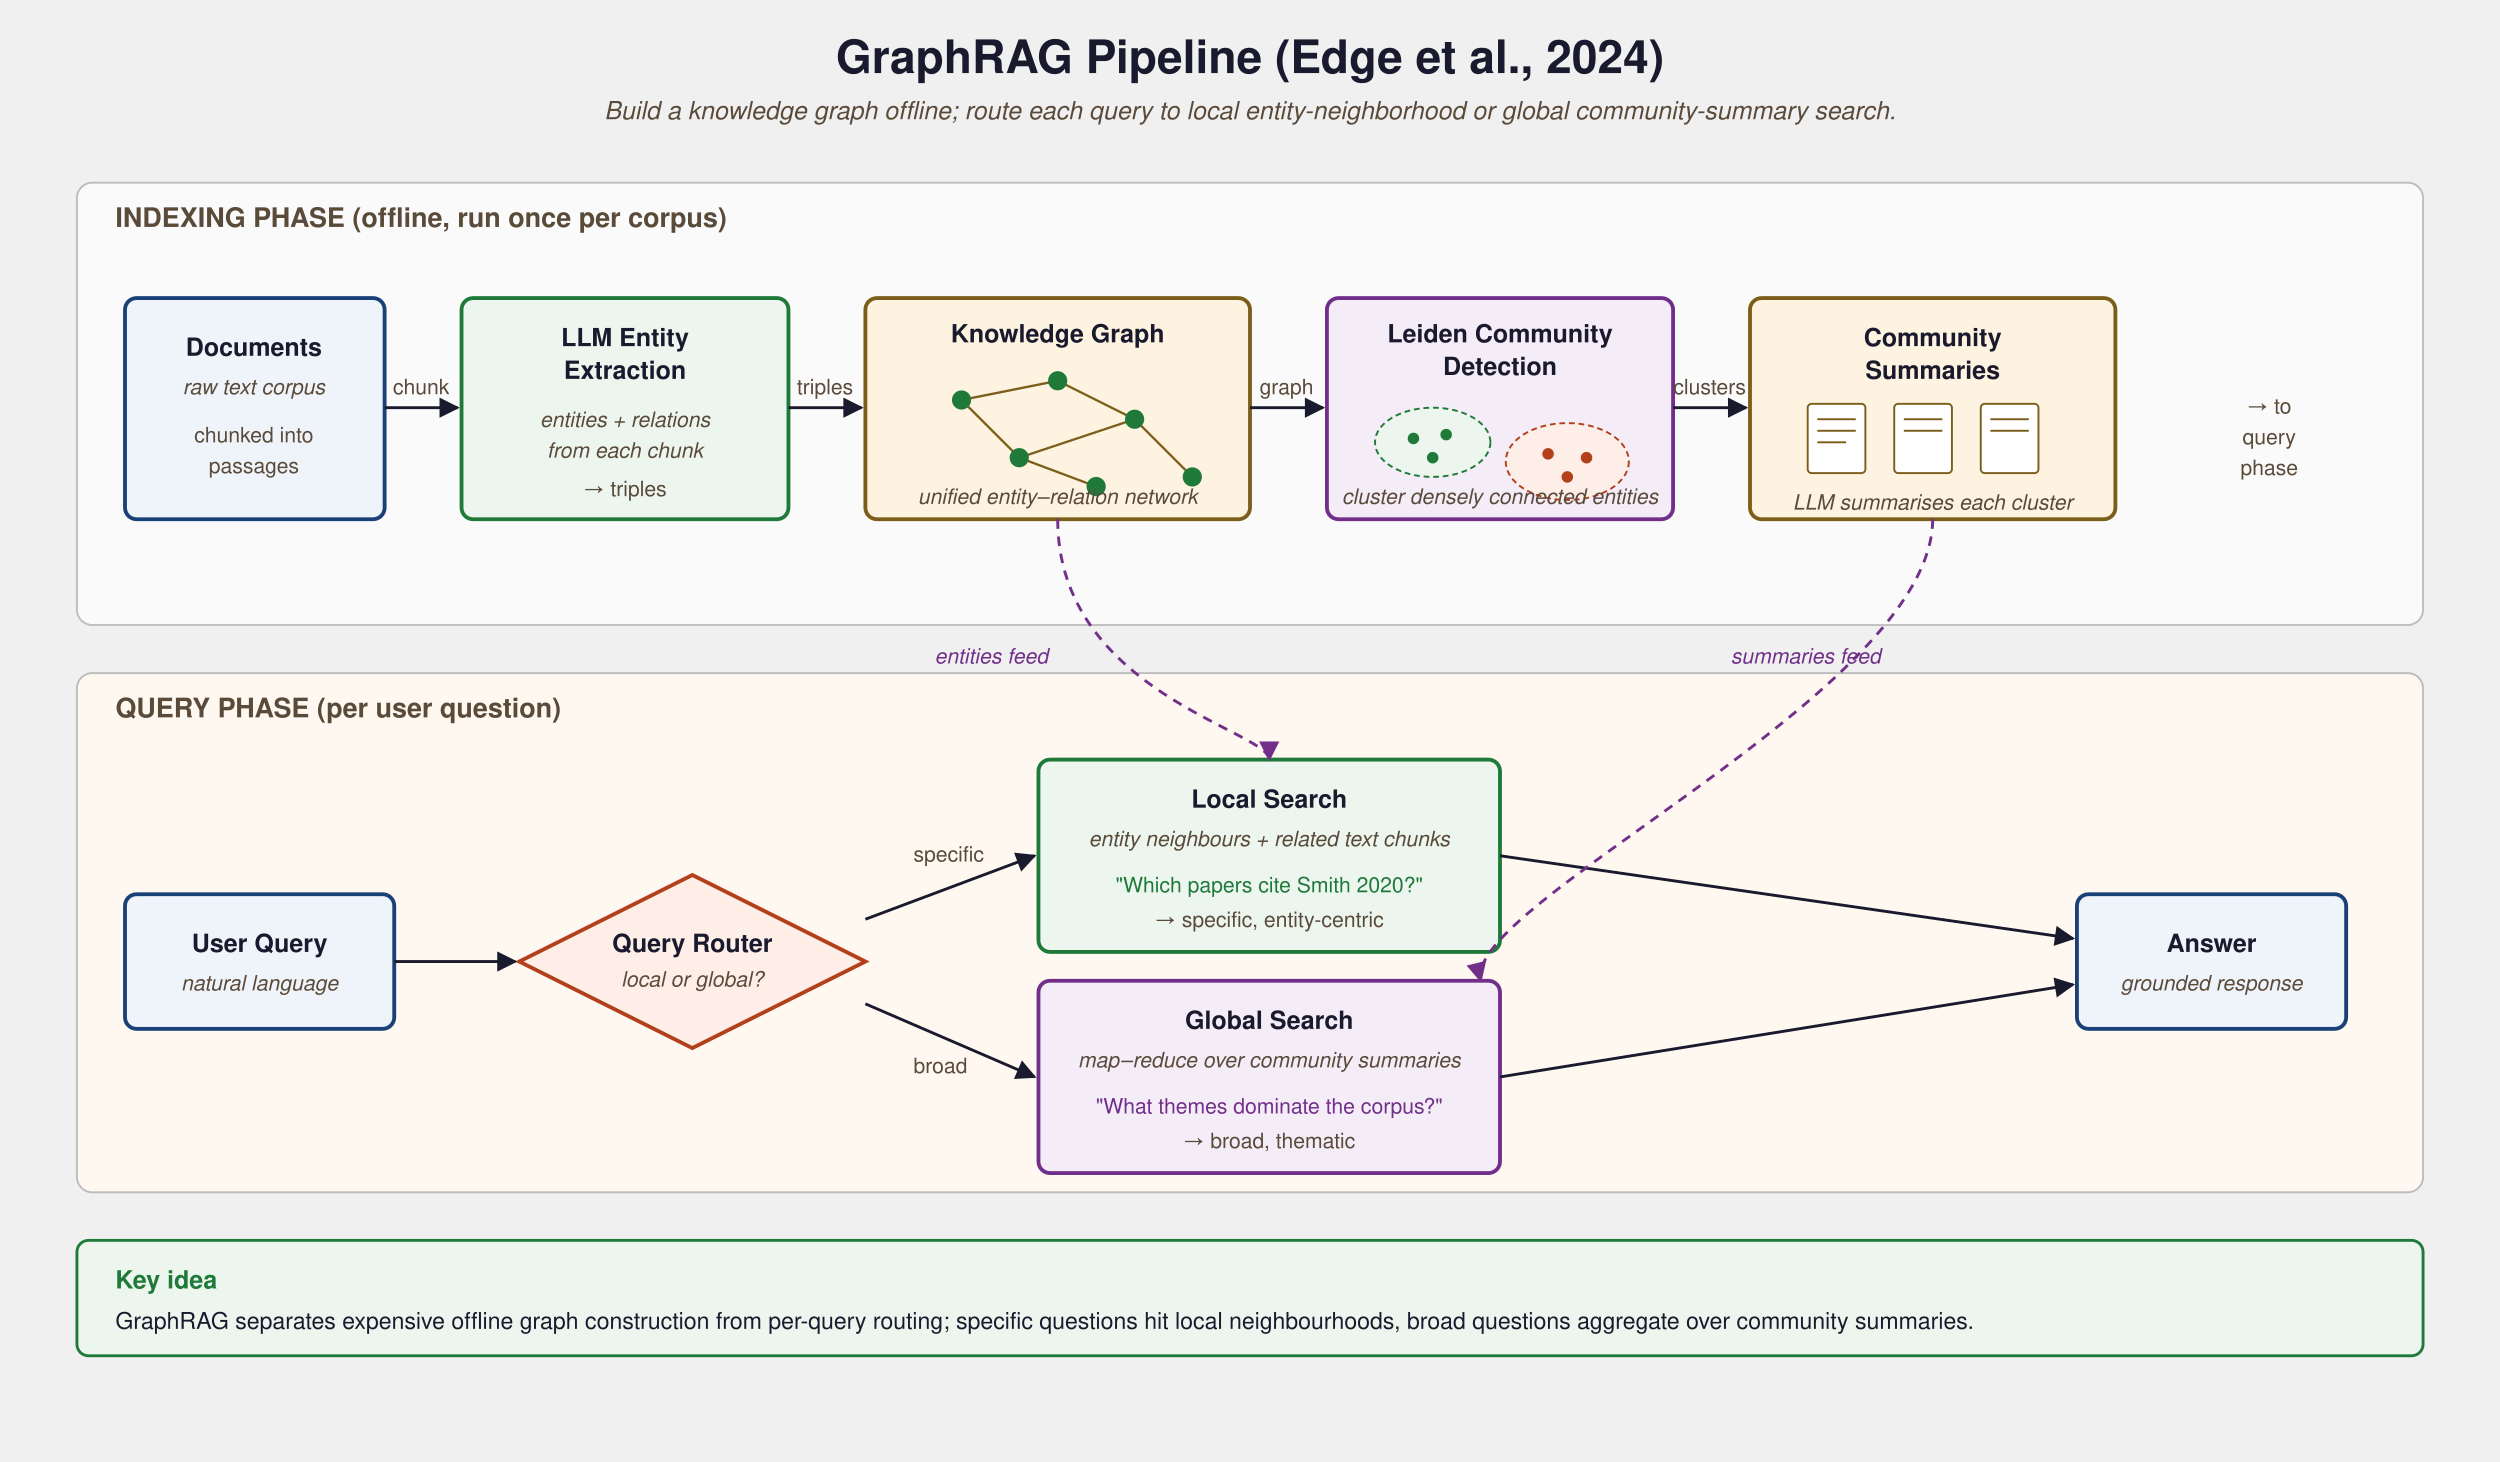
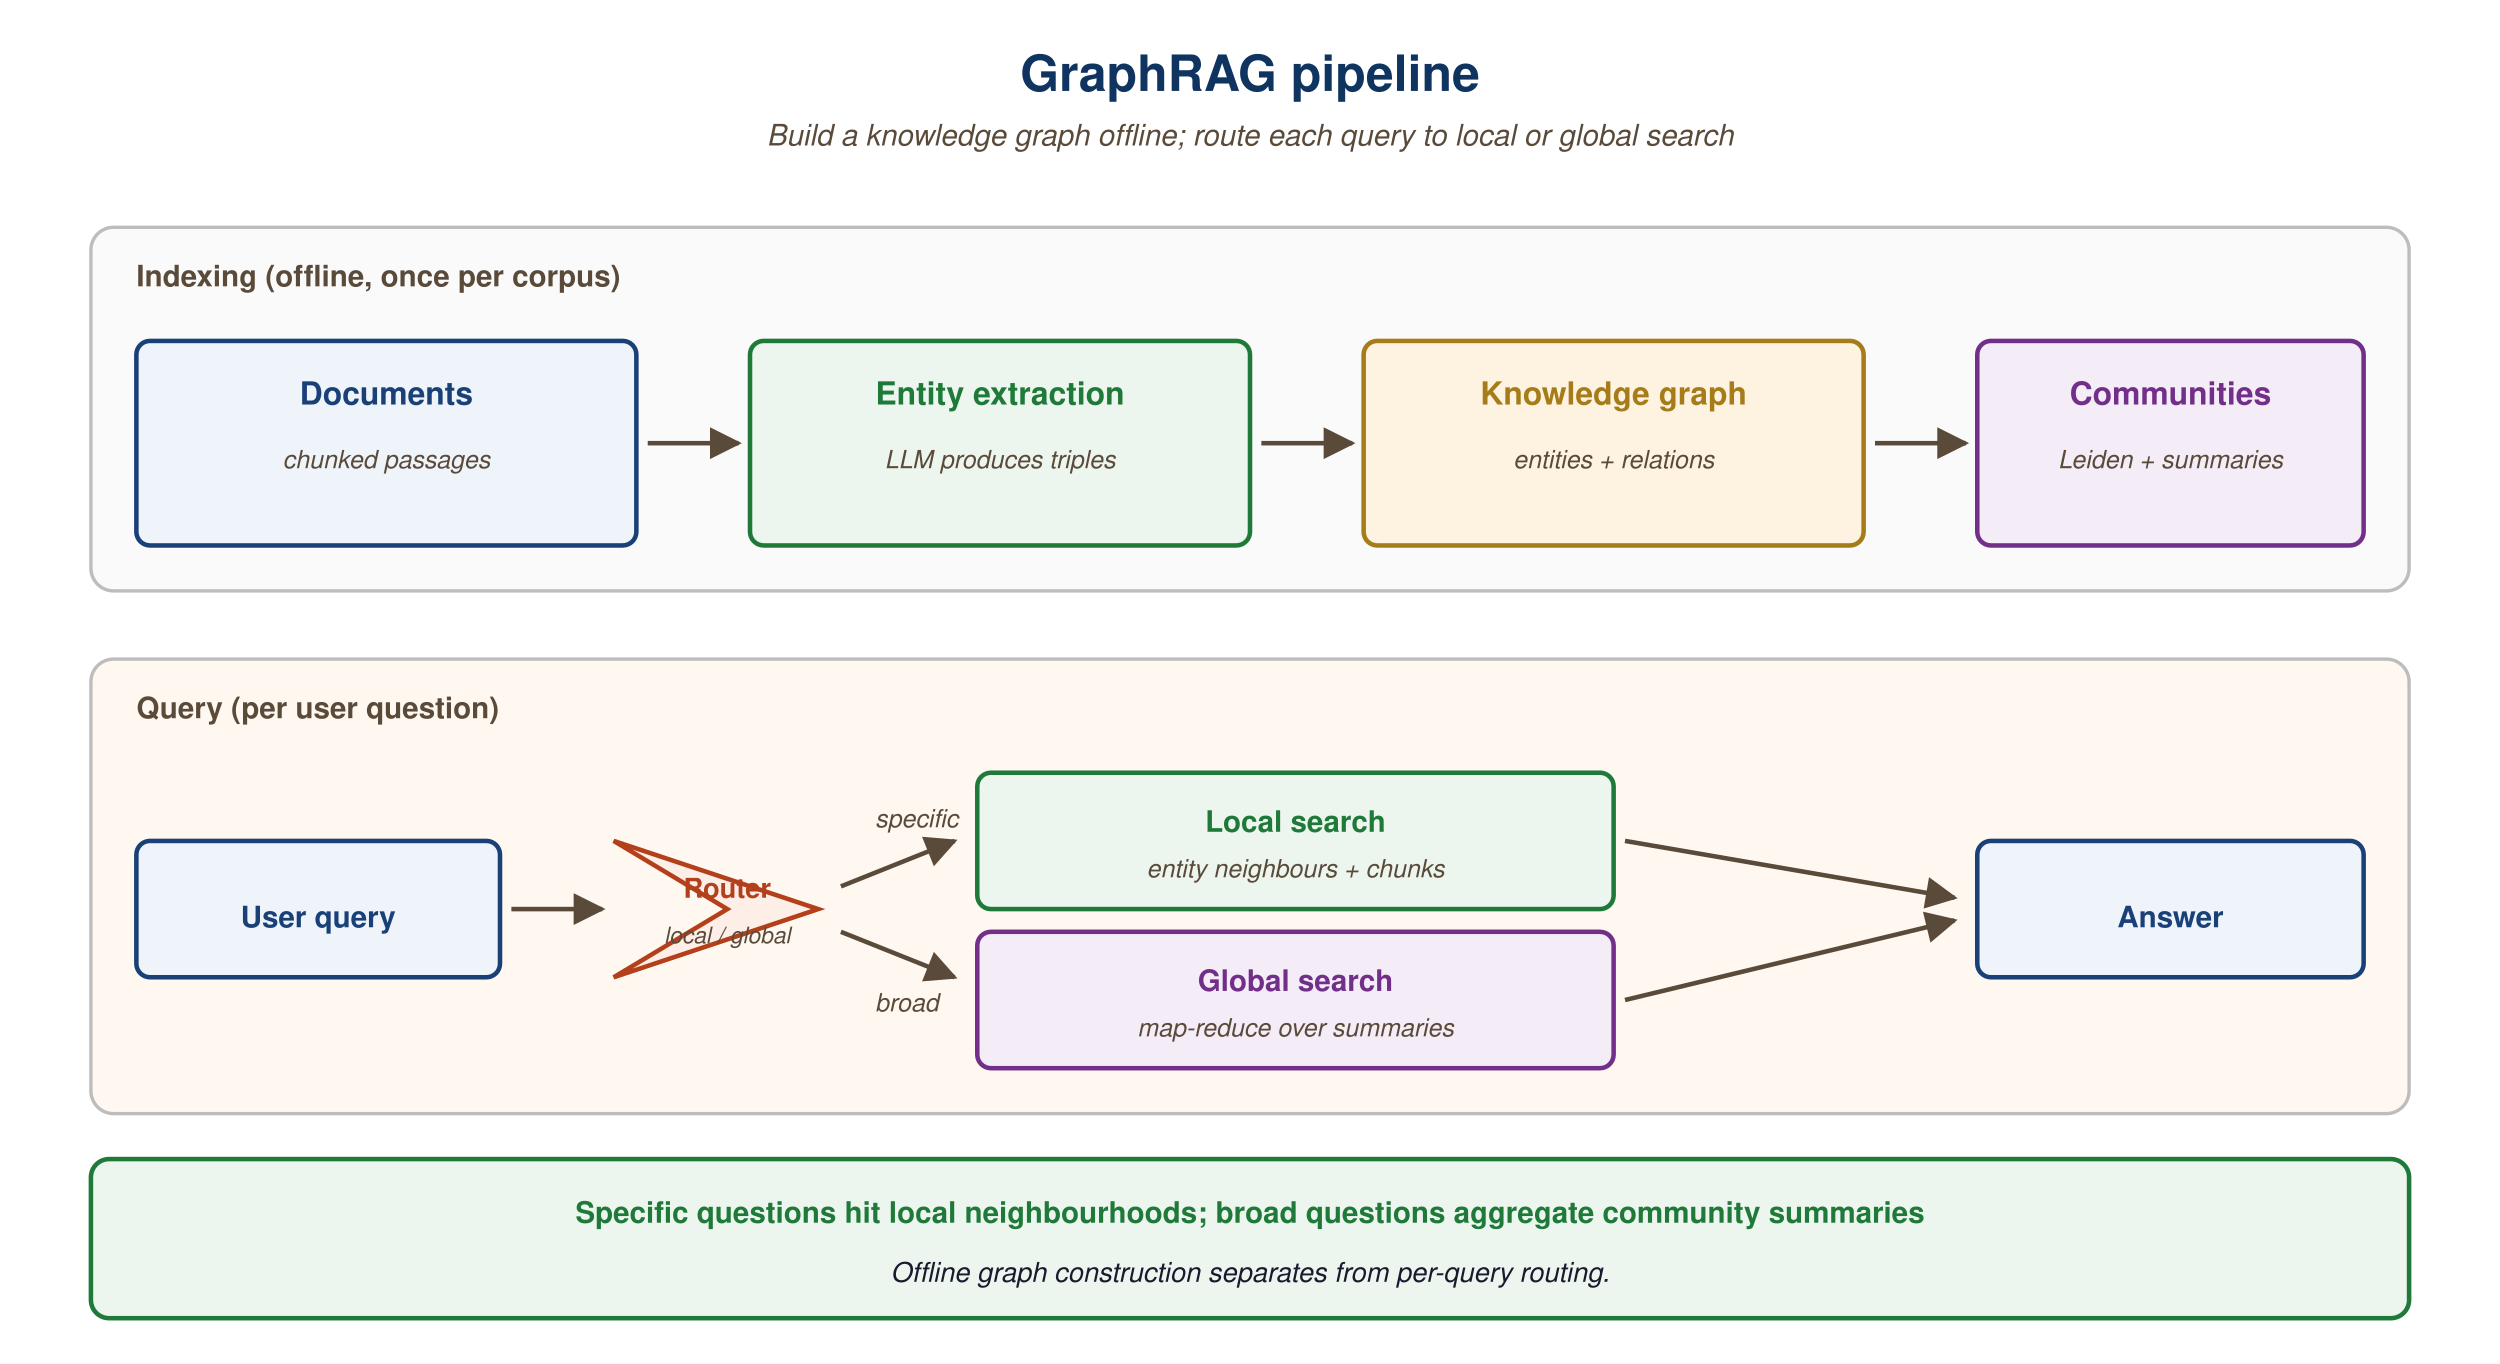
- <svg xmlns="http://www.w3.org/2000/svg" viewBox="0 0 1300 760" font-family="Helvetica, Arial, sans-serif">
+ <svg xmlns="http://www.w3.org/2000/svg" viewBox="0 0 1100 600" font-family="Helvetica, Arial, sans-serif">
+   <rect width="1100" height="600" fill="#ffffff" />
  <defs>
-     <marker id="arr" viewBox="0 0 10 10" refX="9" refY="5" markerWidth="7" markerHeight="7" orient="auto-start-reverse">
-       <path d="M 0 0 L 10 5 L 0 10 z" fill="#1a1a2e" />
-     </marker>
-     <marker id="arrDash" viewBox="0 0 10 10" refX="9" refY="5" markerWidth="7" markerHeight="7" orient="auto-start-reverse">
-       <path d="M 0 0 L 10 5 L 0 10 z" fill="#722f8a" />
+     <marker id="arrGR" viewBox="0 0 10 10" refX="9" refY="5" markerWidth="7" markerHeight="7" orient="auto-start-reverse">
+       <path d="M 0 0 L 10 5 L 0 10 z" fill="#5a4a3a" />
    </marker>
  </defs>
-   <text x="650" y="38" font-size="24" font-weight="600" text-anchor="middle" fill="#1a1a2e">GraphRAG Pipeline (Edge et al., 2024)</text>
-   <text x="650" y="62" font-size="13" text-anchor="middle" fill="#5a4a3a" font-style="italic">Build a knowledge graph offline; route each query to local entity-neighborhood or global community-summary search.</text>
-   <g>
-     <rect x="40" y="95" width="1220" height="230" rx="8" fill="#fafafa" stroke="#bdbdbd" stroke-width="1" />
-     <text x="60" y="118" font-size="14" font-weight="700" fill="#5a4a3a">INDEXING PHASE  (offline, run once per corpus)</text>
-     <rect x="65" y="155" width="135" height="115" rx="6" fill="#eef4fa" stroke="#1a4078" stroke-width="2" />
-     <text x="132" y="185" font-size="13" font-weight="700" text-anchor="middle" fill="#1a1a2e">Documents</text>
-     <text x="132" y="205" font-size="11" text-anchor="middle" fill="#5a4a3a" font-style="italic">raw text corpus</text>
-     <text x="132" y="230" font-size="11" text-anchor="middle" fill="#5a4a3a">chunked into</text>
-     <text x="132" y="246" font-size="11" text-anchor="middle" fill="#5a4a3a">passages</text>
-     <rect x="240" y="155" width="170" height="115" rx="6" fill="#ecf6ee" stroke="#1f7a3a" stroke-width="2" />
-     <text x="325" y="180" font-size="13" font-weight="700" text-anchor="middle" fill="#1a1a2e">LLM Entity</text>
-     <text x="325" y="197" font-size="13" font-weight="700" text-anchor="middle" fill="#1a1a2e">Extraction</text>
-     <text x="325" y="222" font-size="11" text-anchor="middle" fill="#5a4a3a" font-style="italic">entities + relations</text>
-     <text x="325" y="238" font-size="11" text-anchor="middle" fill="#5a4a3a" font-style="italic">from each chunk</text>
-     <text x="325" y="258" font-size="11" text-anchor="middle" fill="#5a4a3a">→ triples</text>
-     <rect x="450" y="155" width="200" height="115" rx="6" fill="#fef3e0" stroke="#7a5e1a" stroke-width="2" />
-     <text x="550" y="178" font-size="13" font-weight="700" text-anchor="middle" fill="#1a1a2e">Knowledge Graph</text>
-     <g transform="translate(470, 188)">
-       <line x1="30" y1="20" x2="80" y2="10" stroke="#7a5e1a" stroke-width="1.2" />
-       <line x1="30" y1="20" x2="60" y2="50" stroke="#7a5e1a" stroke-width="1.2" />
-       <line x1="80" y1="10" x2="120" y2="30" stroke="#7a5e1a" stroke-width="1.2" />
-       <line x1="60" y1="50" x2="120" y2="30" stroke="#7a5e1a" stroke-width="1.2" />
-       <line x1="120" y1="30" x2="150" y2="60" stroke="#7a5e1a" stroke-width="1.2" />
-       <line x1="60" y1="50" x2="100" y2="65" stroke="#7a5e1a" stroke-width="1.2" />
-       <circle cx="30" cy="20" r="5" fill="#1f7a3a" />
-       <circle cx="80" cy="10" r="5" fill="#1f7a3a" />
-       <circle cx="60" cy="50" r="5" fill="#1f7a3a" />
-       <circle cx="120" cy="30" r="5" fill="#1f7a3a" />
-       <circle cx="150" cy="60" r="5" fill="#1f7a3a" />
-       <circle cx="100" cy="65" r="5" fill="#1f7a3a" />
-     </g>
-     <text x="550" y="262" font-size="11" text-anchor="middle" fill="#5a4a3a" font-style="italic">unified entity–relation network</text>
-     <rect x="690" y="155" width="180" height="115" rx="6" fill="#f4ecf7" stroke="#722f8a" stroke-width="2" />
-     <text x="780" y="178" font-size="13" font-weight="700" text-anchor="middle" fill="#1a1a2e">Leiden Community</text>
-     <text x="780" y="195" font-size="13" font-weight="700" text-anchor="middle" fill="#1a1a2e">Detection</text>
-     <g transform="translate(710, 208)">
-       <ellipse cx="35" cy="22" rx="30" ry="18" fill="#ecf6ee" stroke="#1f7a3a" stroke-width="1" stroke-dasharray="3 2" />
-       <ellipse cx="105" cy="32" rx="32" ry="20" fill="#fdeee8" stroke="#b3401b" stroke-width="1" stroke-dasharray="3 2" />
-       <circle cx="25" cy="20" r="3" fill="#1f7a3a" />
-       <circle cx="42" cy="18" r="3" fill="#1f7a3a" />
-       <circle cx="35" cy="30" r="3" fill="#1f7a3a" />
-       <circle cx="95" cy="28" r="3" fill="#b3401b" />
-       <circle cx="115" cy="30" r="3" fill="#b3401b" />
-       <circle cx="105" cy="40" r="3" fill="#b3401b" />
-     </g>
-     <text x="780" y="262" font-size="11" text-anchor="middle" fill="#5a4a3a" font-style="italic">cluster densely connected entities</text>
-     <rect x="910" y="155" width="190" height="115" rx="6" fill="#fef3e0" stroke="#7a5e1a" stroke-width="2" />
-     <text x="1005" y="180" font-size="13" font-weight="700" text-anchor="middle" fill="#1a1a2e">Community</text>
-     <text x="1005" y="197" font-size="13" font-weight="700" text-anchor="middle" fill="#1a1a2e">Summaries</text>
-     <g transform="translate(940, 210)">
-       <rect x="0" y="0" width="30" height="36" rx="2" fill="#ffffff" stroke="#7a5e1a" stroke-width="1" />
-       <line x1="5" y1="8" x2="25" y2="8" stroke="#7a5e1a" stroke-width="1" />
-       <line x1="5" y1="14" x2="25" y2="14" stroke="#7a5e1a" stroke-width="1" />
-       <line x1="5" y1="20" x2="20" y2="20" stroke="#7a5e1a" stroke-width="1" />
-       <rect x="45" y="0" width="30" height="36" rx="2" fill="#ffffff" stroke="#7a5e1a" stroke-width="1" />
-       <line x1="50" y1="8" x2="70" y2="8" stroke="#7a5e1a" stroke-width="1" />
-       <line x1="50" y1="14" x2="70" y2="14" stroke="#7a5e1a" stroke-width="1" />
-       <rect x="90" y="0" width="30" height="36" rx="2" fill="#ffffff" stroke="#7a5e1a" stroke-width="1" />
-       <line x1="95" y1="8" x2="115" y2="8" stroke="#7a5e1a" stroke-width="1" />
-       <line x1="95" y1="14" x2="115" y2="14" stroke="#7a5e1a" stroke-width="1" />
-     </g>
-     <text x="1005" y="265" font-size="11" text-anchor="middle" fill="#5a4a3a" font-style="italic">LLM summarises each cluster</text>
-     <text x="1180" y="215" font-size="11" text-anchor="middle" fill="#5a4a3a">→ to</text>
-     <text x="1180" y="231" font-size="11" text-anchor="middle" fill="#5a4a3a">query</text>
-     <text x="1180" y="247" font-size="11" text-anchor="middle" fill="#5a4a3a">phase</text>
-     <line x1="200" y1="212" x2="238" y2="212" stroke="#1a1a2e" stroke-width="1.5" marker-end="url(#arr)" />
-     <text x="219" y="205" font-size="11" text-anchor="middle" fill="#5a4a3a">chunk</text>
-     <line x1="410" y1="212" x2="448" y2="212" stroke="#1a1a2e" stroke-width="1.5" marker-end="url(#arr)" />
-     <text x="429" y="205" font-size="11" text-anchor="middle" fill="#5a4a3a">triples</text>
-     <line x1="650" y1="212" x2="688" y2="212" stroke="#1a1a2e" stroke-width="1.5" marker-end="url(#arr)" />
-     <text x="669" y="205" font-size="11" text-anchor="middle" fill="#5a4a3a">graph</text>
-     <line x1="870" y1="212" x2="908" y2="212" stroke="#1a1a2e" stroke-width="1.5" marker-end="url(#arr)" />
-     <text x="889" y="205" font-size="11" text-anchor="middle" fill="#5a4a3a">clusters</text>
+   <text x="550" y="40" font-size="22" font-weight="700" text-anchor="middle" fill="#0f3460">GraphRAG pipeline</text>
+   <text x="550" y="64" font-size="13" font-style="italic" text-anchor="middle" fill="#5a4a3a">Build a knowledge graph offline; route each query to local or global search</text>
+   <g transform="translate(40, 100)">
+     <rect width="1020" height="160" rx="10" fill="#fafafa" stroke="#bdbdbd" stroke-width="1.5" />
+     <text x="20" y="26" font-size="13" font-weight="700" fill="#5a4a3a">Indexing (offline, once per corpus)</text>
+     <rect x="20" y="50" width="220" height="90" rx="6" fill="#eef4fa" stroke="#1a4078" stroke-width="2" />
+     <text x="130" y="78" font-size="14" font-weight="700" text-anchor="middle" fill="#1a4078">Documents</text>
+     <text x="130" y="106" font-size="11" font-style="italic" text-anchor="middle" fill="#5a4a3a">chunked passages</text>
+     <line x1="245" y1="95" x2="285" y2="95" stroke="#5a4a3a" stroke-width="2" marker-end="url(#arrGR)" />
+     <rect x="290" y="50" width="220" height="90" rx="6" fill="#ecf6ee" stroke="#1f7a3a" stroke-width="2" />
+     <text x="400" y="78" font-size="14" font-weight="700" text-anchor="middle" fill="#1f7a3a">Entity extraction</text>
+     <text x="400" y="106" font-size="11" font-style="italic" text-anchor="middle" fill="#5a4a3a">LLM produces triples</text>
+     <line x1="515" y1="95" x2="555" y2="95" stroke="#5a4a3a" stroke-width="2" marker-end="url(#arrGR)" />
+     <rect x="560" y="50" width="220" height="90" rx="6" fill="#fef3e0" stroke="#a67c1a" stroke-width="2" />
+     <text x="670" y="78" font-size="14" font-weight="700" text-anchor="middle" fill="#a67c1a">Knowledge graph</text>
+     <text x="670" y="106" font-size="11" font-style="italic" text-anchor="middle" fill="#5a4a3a">entities + relations</text>
+     <line x1="785" y1="95" x2="825" y2="95" stroke="#5a4a3a" stroke-width="2" marker-end="url(#arrGR)" />
+     <rect x="830" y="50" width="170" height="90" rx="6" fill="#f4ecf7" stroke="#722f8a" stroke-width="2" />
+     <text x="915" y="78" font-size="14" font-weight="700" text-anchor="middle" fill="#722f8a">Communities</text>
+     <text x="915" y="106" font-size="11" font-style="italic" text-anchor="middle" fill="#5a4a3a">Leiden + summaries</text>
  </g>
-   <g>
-     <rect x="40" y="350" width="1220" height="270" rx="8" fill="#fff8f0" stroke="#bdbdbd" stroke-width="1" />
-     <text x="60" y="373" font-size="14" font-weight="700" fill="#5a4a3a">QUERY PHASE  (per user question)</text>
-     <rect x="65" y="465" width="140" height="70" rx="6" fill="#eef4fa" stroke="#1a4078" stroke-width="2" />
-     <text x="135" y="495" font-size="13" font-weight="700" text-anchor="middle" fill="#1a1a2e">User Query</text>
-     <text x="135" y="515" font-size="11" text-anchor="middle" fill="#5a4a3a" font-style="italic">natural language</text>
-     <polygon points="270,500 360,455 450,500 360,545" fill="#fdeee8" stroke="#b3401b" stroke-width="2" />
-     <text x="360" y="495" font-size="13" font-weight="700" text-anchor="middle" fill="#1a1a2e">Query Router</text>
-     <text x="360" y="513" font-size="11" text-anchor="middle" fill="#5a4a3a" font-style="italic">local or global?</text>
-     <rect x="540" y="395" width="240" height="100" rx="6" fill="#ecf6ee" stroke="#1f7a3a" stroke-width="2" />
-     <text x="660" y="420" font-size="13" font-weight="700" text-anchor="middle" fill="#1a1a2e">Local Search</text>
-     <text x="660" y="440" font-size="11" text-anchor="middle" fill="#5a4a3a" font-style="italic">entity neighbours + related text chunks</text>
-     <text x="660" y="464" font-size="11" text-anchor="middle" fill="#1f7a3a">"Which papers cite Smith 2020?"</text>
-     <text x="660" y="482" font-size="11" text-anchor="middle" fill="#5a4a3a">→ specific, entity-centric</text>
-     <rect x="540" y="510" width="240" height="100" rx="6" fill="#f4ecf7" stroke="#722f8a" stroke-width="2" />
-     <text x="660" y="535" font-size="13" font-weight="700" text-anchor="middle" fill="#1a1a2e">Global Search</text>
-     <text x="660" y="555" font-size="11" text-anchor="middle" fill="#5a4a3a" font-style="italic">map–reduce over community summaries</text>
-     <text x="660" y="579" font-size="11" text-anchor="middle" fill="#722f8a">"What themes dominate the corpus?"</text>
-     <text x="660" y="597" font-size="11" text-anchor="middle" fill="#5a4a3a">→ broad, thematic</text>
-     <rect x="1080" y="465" width="140" height="70" rx="6" fill="#eef4fa" stroke="#1a4078" stroke-width="2" />
-     <text x="1150" y="495" font-size="13" font-weight="700" text-anchor="middle" fill="#1a1a2e">Answer</text>
-     <text x="1150" y="515" font-size="11" text-anchor="middle" fill="#5a4a3a" font-style="italic">grounded response</text>
-     <line x1="205" y1="500" x2="268" y2="500" stroke="#1a1a2e" stroke-width="1.5" marker-end="url(#arr)" />
-     <line x1="450" y1="478" x2="538" y2="445" stroke="#1a1a2e" stroke-width="1.5" marker-end="url(#arr)" />
-     <text x="475" y="448" font-size="11" fill="#5a4a3a">specific</text>
-     <line x1="450" y1="522" x2="538" y2="560" stroke="#1a1a2e" stroke-width="1.5" marker-end="url(#arr)" />
-     <text x="475" y="558" font-size="11" fill="#5a4a3a">broad</text>
-     <line x1="780" y1="445" x2="1078" y2="488" stroke="#1a1a2e" stroke-width="1.5" marker-end="url(#arr)" />
-     <line x1="780" y1="560" x2="1078" y2="512" stroke="#1a1a2e" stroke-width="1.5" marker-end="url(#arr)" />
+   <g transform="translate(40, 290)">
+     <rect width="1020" height="200" rx="10" fill="#fff8f0" stroke="#bdbdbd" stroke-width="1.5" />
+     <text x="20" y="26" font-size="13" font-weight="700" fill="#5a4a3a">Query (per user question)</text>
+     <rect x="20" y="80" width="160" height="60" rx="6" fill="#eef4fa" stroke="#1a4078" stroke-width="2" />
+     <text x="100" y="118" font-size="13" font-weight="700" text-anchor="middle" fill="#1a4078">User query</text>
+     <line x1="185" y1="110" x2="225" y2="110" stroke="#5a4a3a" stroke-width="2" marker-end="url(#arrGR)" />
+     <polygon points="230,80 320,110 230,140 280,110" fill="#fdeee8" stroke="#b3401b" stroke-width="2" />
+     <text x="280" y="105" font-size="12" font-weight="700" text-anchor="middle" fill="#b3401b">Router</text>
+     <text x="280" y="125" font-size="10" font-style="italic" text-anchor="middle" fill="#5a4a3a">local / global</text>
+     <line x1="330" y1="100" x2="380" y2="80" stroke="#5a4a3a" stroke-width="2" marker-end="url(#arrGR)" />
+     <text x="345" y="74" font-size="11" font-style="italic" fill="#5a4a3a">specific</text>
+     <rect x="390" y="50" width="280" height="60" rx="6" fill="#ecf6ee" stroke="#1f7a3a" stroke-width="2" />
+     <text x="530" y="76" font-size="13" font-weight="700" text-anchor="middle" fill="#1f7a3a">Local search</text>
+     <text x="530" y="96" font-size="11" font-style="italic" text-anchor="middle" fill="#5a4a3a">entity neighbours + chunks</text>
+     <line x1="330" y1="120" x2="380" y2="140" stroke="#5a4a3a" stroke-width="2" marker-end="url(#arrGR)" />
+     <text x="345" y="155" font-size="11" font-style="italic" fill="#5a4a3a">broad</text>
+     <rect x="390" y="120" width="280" height="60" rx="6" fill="#f4ecf7" stroke="#722f8a" stroke-width="2" />
+     <text x="530" y="146" font-size="13" font-weight="700" text-anchor="middle" fill="#722f8a">Global search</text>
+     <text x="530" y="166" font-size="11" font-style="italic" text-anchor="middle" fill="#5a4a3a">map-reduce over summaries</text>
+     <line x1="675" y1="80" x2="820" y2="105" stroke="#5a4a3a" stroke-width="2" marker-end="url(#arrGR)" />
+     <line x1="675" y1="150" x2="820" y2="115" stroke="#5a4a3a" stroke-width="2" marker-end="url(#arrGR)" />
+     <rect x="830" y="80" width="170" height="60" rx="6" fill="#eef4fa" stroke="#1a4078" stroke-width="2" />
+     <text x="915" y="118" font-size="13" font-weight="700" text-anchor="middle" fill="#1a4078">Answer</text>
  </g>
-   <path d="M 550 270 C 550 360 660 380 660 395" stroke="#722f8a" stroke-width="1.5" stroke-dasharray="5 4" fill="none" marker-end="url(#arrDash)" />
-   <text x="486" y="345" font-size="11" fill="#722f8a" font-style="italic">entities feed</text>
-   <path d="M 1005 270 C 1005 360 760 470 770 510" stroke="#722f8a" stroke-width="1.5" stroke-dasharray="5 4" fill="none" marker-end="url(#arrDash)" />
-   <text x="900" y="345" font-size="11" fill="#722f8a" font-style="italic">summaries feed</text>
-   <g transform="translate(40, 645)">
-     <rect x="0" y="0" width="1220" height="60" rx="6" fill="#ecf6ee" stroke="#1f7a3a" stroke-width="1.5" />
-     <text x="20" y="25" font-size="13" font-weight="700" fill="#1f7a3a">Key idea</text>
-     <text x="20" y="46" font-size="12" fill="#1a1a2e">GraphRAG separates expensive offline graph construction from per-query routing; specific questions hit local neighbourhoods, broad questions aggregate over community summaries.</text>
+   <g transform="translate(40, 510)">
+     <rect width="1020" height="70" rx="8" fill="#ecf6ee" stroke="#1f7a3a" stroke-width="2" />
+     <text x="510" y="28" font-size="13" font-weight="700" text-anchor="middle" fill="#1f7a3a">Specific questions hit local neighbourhoods; broad questions aggregate community summaries</text>
+     <text x="510" y="54" font-size="12" font-style="italic" text-anchor="middle" fill="#1a1a2e">Offline graph construction separates from per-query routing.</text>
  </g>
</svg>
